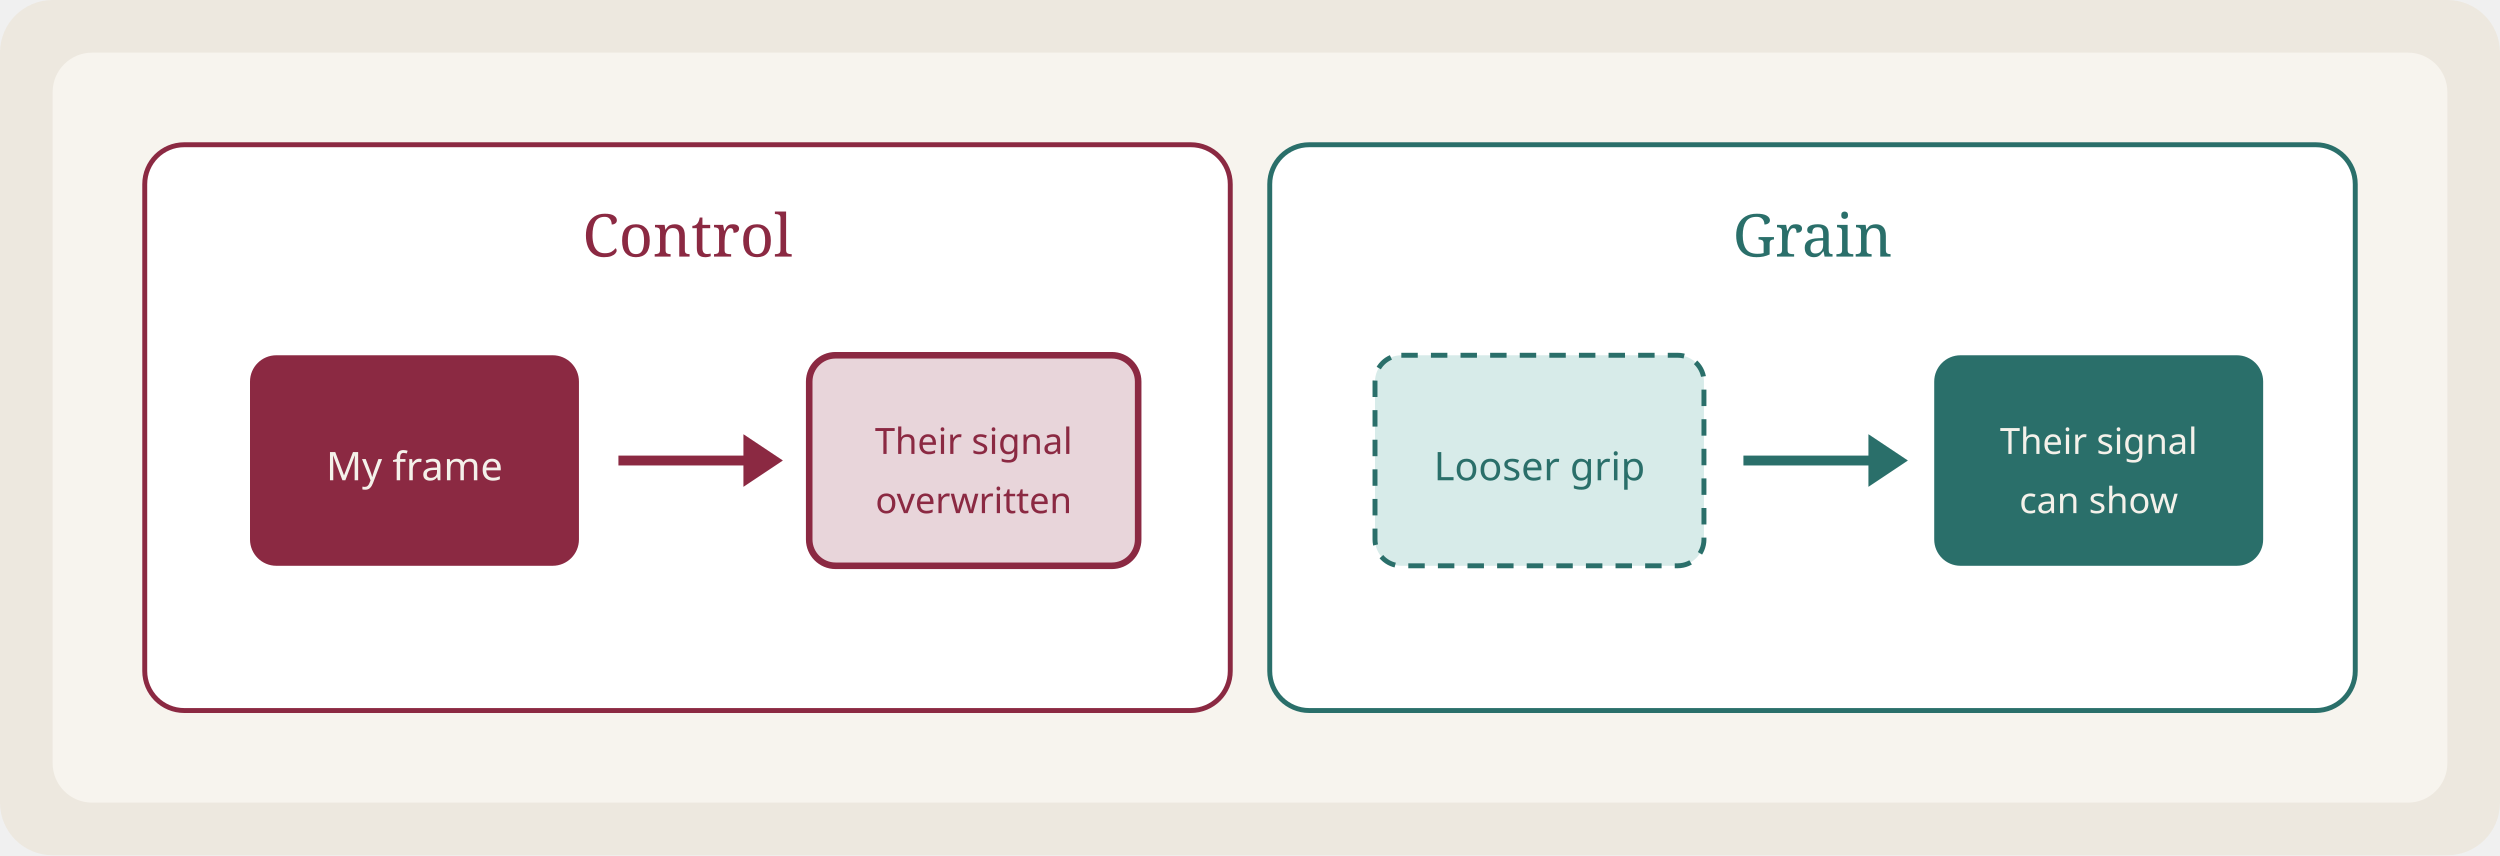
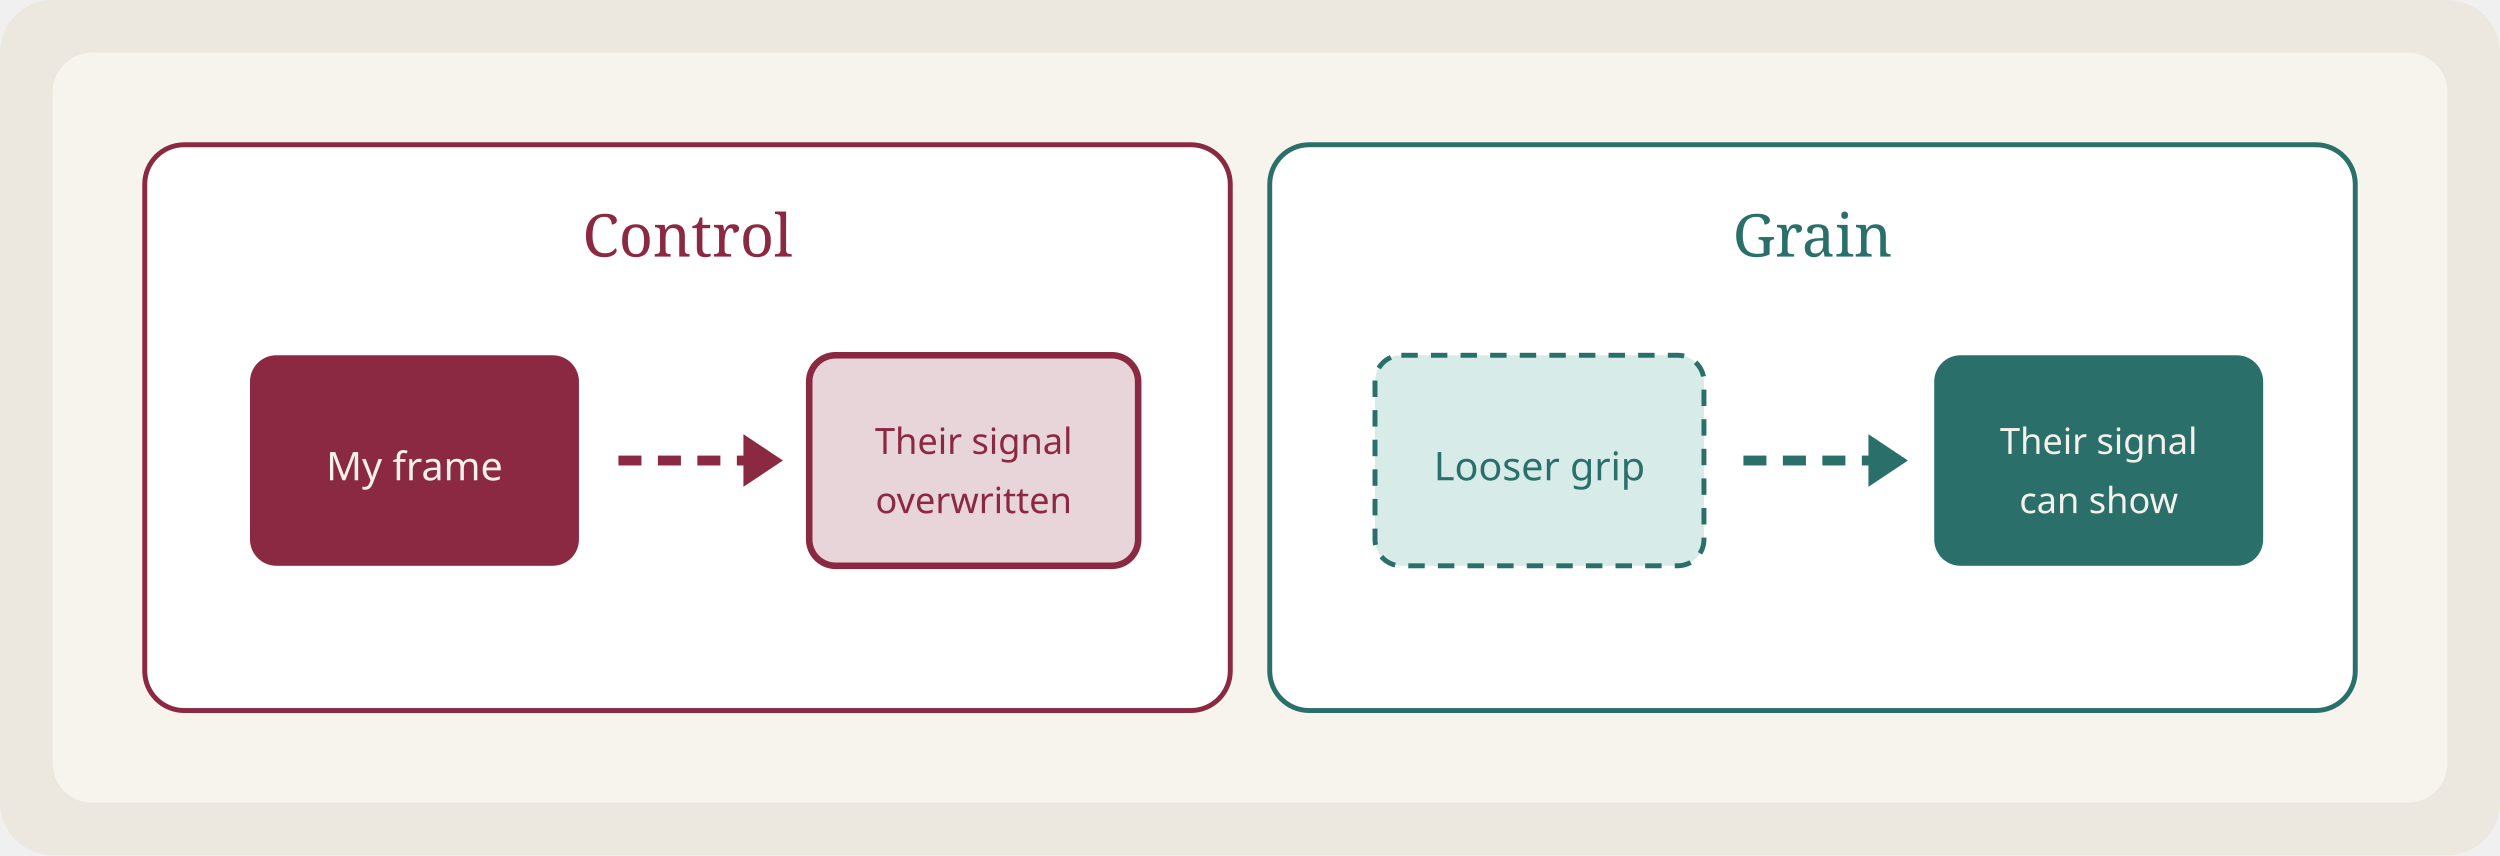
<svg xmlns="http://www.w3.org/2000/svg" viewBox="0 0 760 260" role="img" aria-labelledby="title desc">
+   <style>@media (prefers-reduced-motion: reduce){*{animation:none!important}}.flow{stroke-dasharray:7 5;animation:flow 1s linear infinite}@keyframes flow{from{stroke-dashoffset:24}to{stroke-dashoffset:0}}.march{animation:march 2.4s linear infinite}@keyframes march{to{stroke-dashoffset:-18}}.ow{animation:ow 4s ease-in-out infinite}@keyframes ow{0%,100%{fill:#E8D5DA}50%{fill:#B9677B}}.owt{animation:owt 4s ease-in-out infinite}@keyframes owt{0%,100%{opacity:1}50%{opacity:.15}}.show{animation:show 4s ease-in-out infinite}@keyframes show{0%,100%{opacity:.7}50%{opacity:1}}</style>
  <rect width="760" height="260" rx="16" fill="#EDE8DF" />
  <rect x="16" y="16" width="728" height="228" rx="12" fill="#F7F4EE" />
  <rect x="44" y="44" width="330" height="172" rx="12" fill="#FFFFFF" stroke="#8B2942" stroke-width="1.5" />
  <text x="209" y="78" text-anchor="middle" font-family="Georgia, serif" font-size="18" fill="#8B2942">Control</text>
  <rect x="76" y="108" width="100" height="64" rx="8" fill="#8B2942" />
  <text x="126" y="146" text-anchor="middle" font-family="system-ui, sans-serif" font-size="12" fill="#F4F1EA">My frame</text>
-   <path d="M188 140 H234" stroke="#8B2942" stroke-width="3" />
+   <path class="flow" d="M188 140 H234" stroke="#8B2942" stroke-width="3" />
  <path d="M226 132 L238 140 L226 148" fill="#8B2942" />
-   <rect x="246" y="108" width="100" height="64" rx="8" fill="#E8D5DA" stroke="#8B2942" stroke-width="2" />
-   <text x="296" y="138" text-anchor="middle" font-family="system-ui, sans-serif" font-size="11" fill="#8B2942">Their signal</text>
+   <rect class="ow" x="246" y="108" width="100" height="64" rx="8" fill="#E8D5DA" stroke="#8B2942" stroke-width="2" />
+   <text class="owt" x="296" y="138" text-anchor="middle" font-family="system-ui, sans-serif" font-size="11" fill="#8B2942">Their signal</text>
  <text x="296" y="156" text-anchor="middle" font-family="system-ui, sans-serif" font-size="11" fill="#8B2942">overwritten</text>
  <rect x="386" y="44" width="330" height="172" rx="12" fill="#FFFFFF" stroke="#2A6F6A" stroke-width="1.5" />
  <text x="551" y="78" text-anchor="middle" font-family="Georgia, serif" font-size="18" fill="#2A6F6A">Grain</text>
-   <rect x="418" y="108" width="100" height="64" rx="8" fill="#D7EBE9" stroke="#2A6F6A" stroke-width="1.5" stroke-dasharray="5 4" />
+   <rect class="march" x="418" y="108" width="100" height="64" rx="8" fill="#D7EBE9" stroke="#2A6F6A" stroke-width="1.5" stroke-dasharray="5 4" />
  <text x="468" y="146" text-anchor="middle" font-family="system-ui, sans-serif" font-size="12" fill="#2A6F6A">Looser grip</text>
-   <path d="M530 140 H576" stroke="#2A6F6A" stroke-width="3" />
+   <path class="flow" d="M530 140 H576" stroke="#2A6F6A" stroke-width="3" />
  <path d="M568 132 L580 140 L568 148" fill="#2A6F6A" />
-   <rect x="588" y="108" width="100" height="64" rx="8" fill="#2A6F6A" />
+   <rect class="show" x="588" y="108" width="100" height="64" rx="8" fill="#2A6F6A" />
  <text x="638" y="138" text-anchor="middle" font-family="system-ui, sans-serif" font-size="11" fill="#F4F1EA">Their signal</text>
  <text x="638" y="156" text-anchor="middle" font-family="system-ui, sans-serif" font-size="11" fill="#F4F1EA">can show</text>
</svg>
